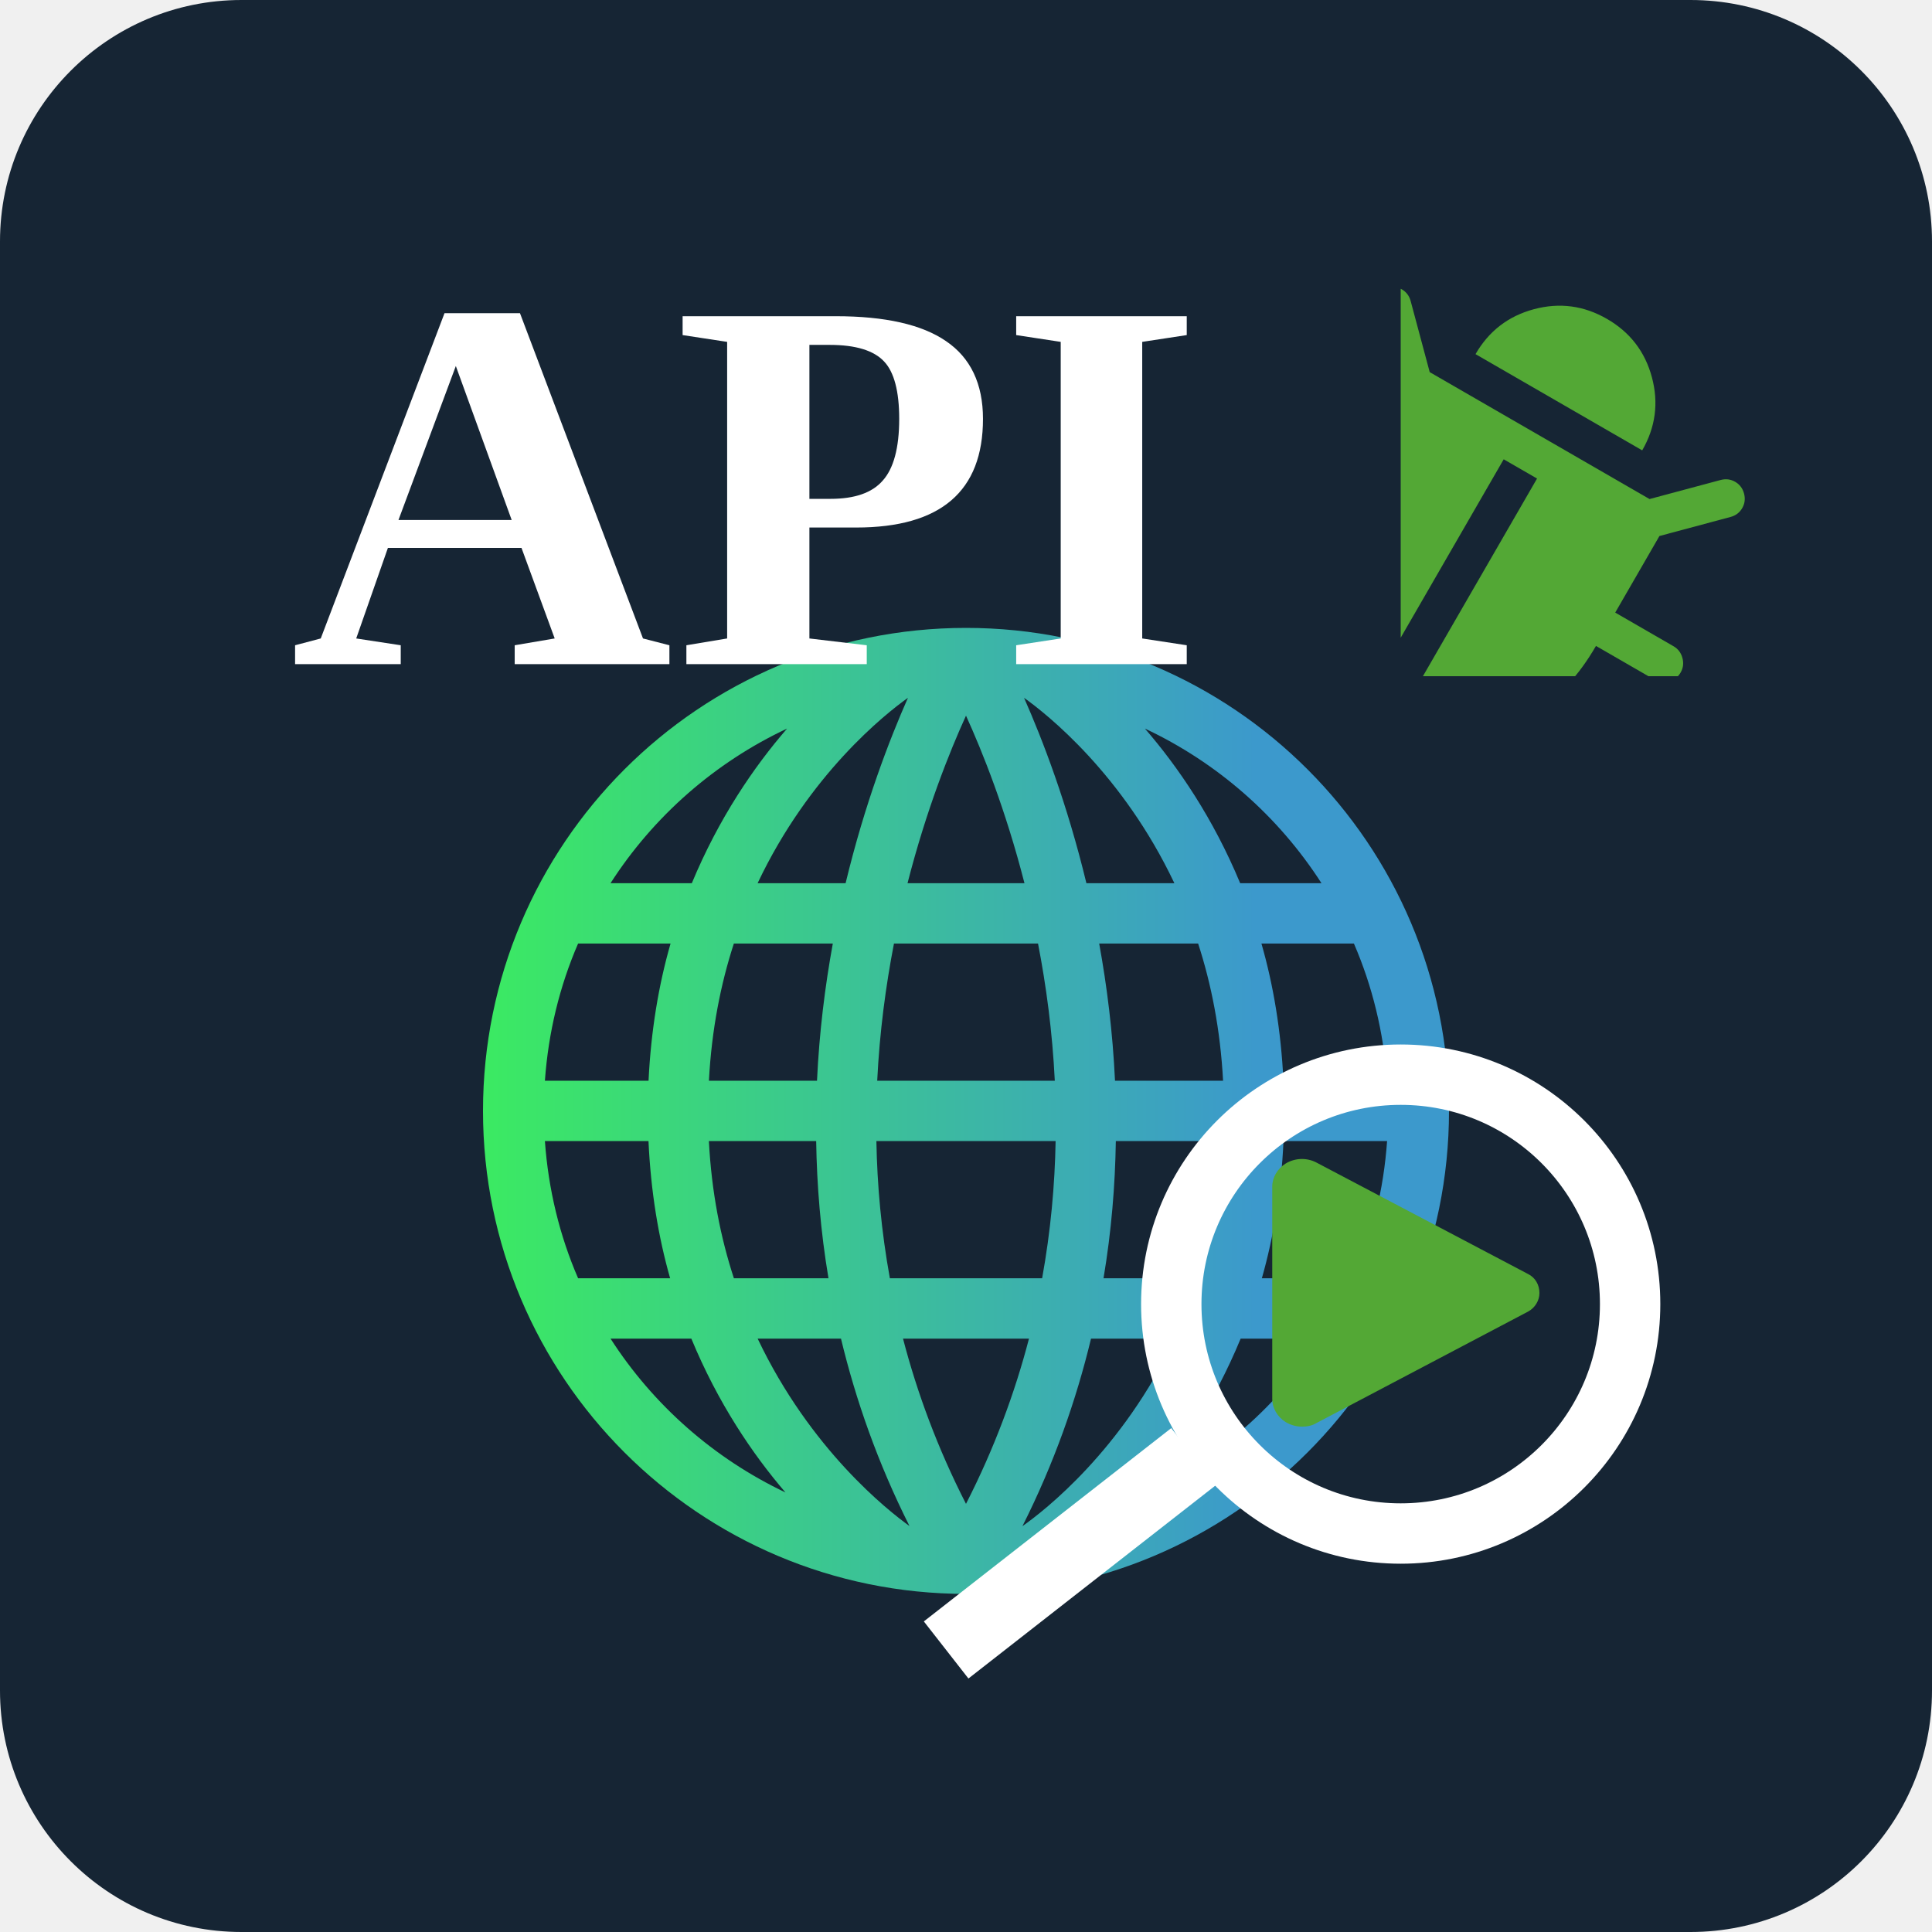
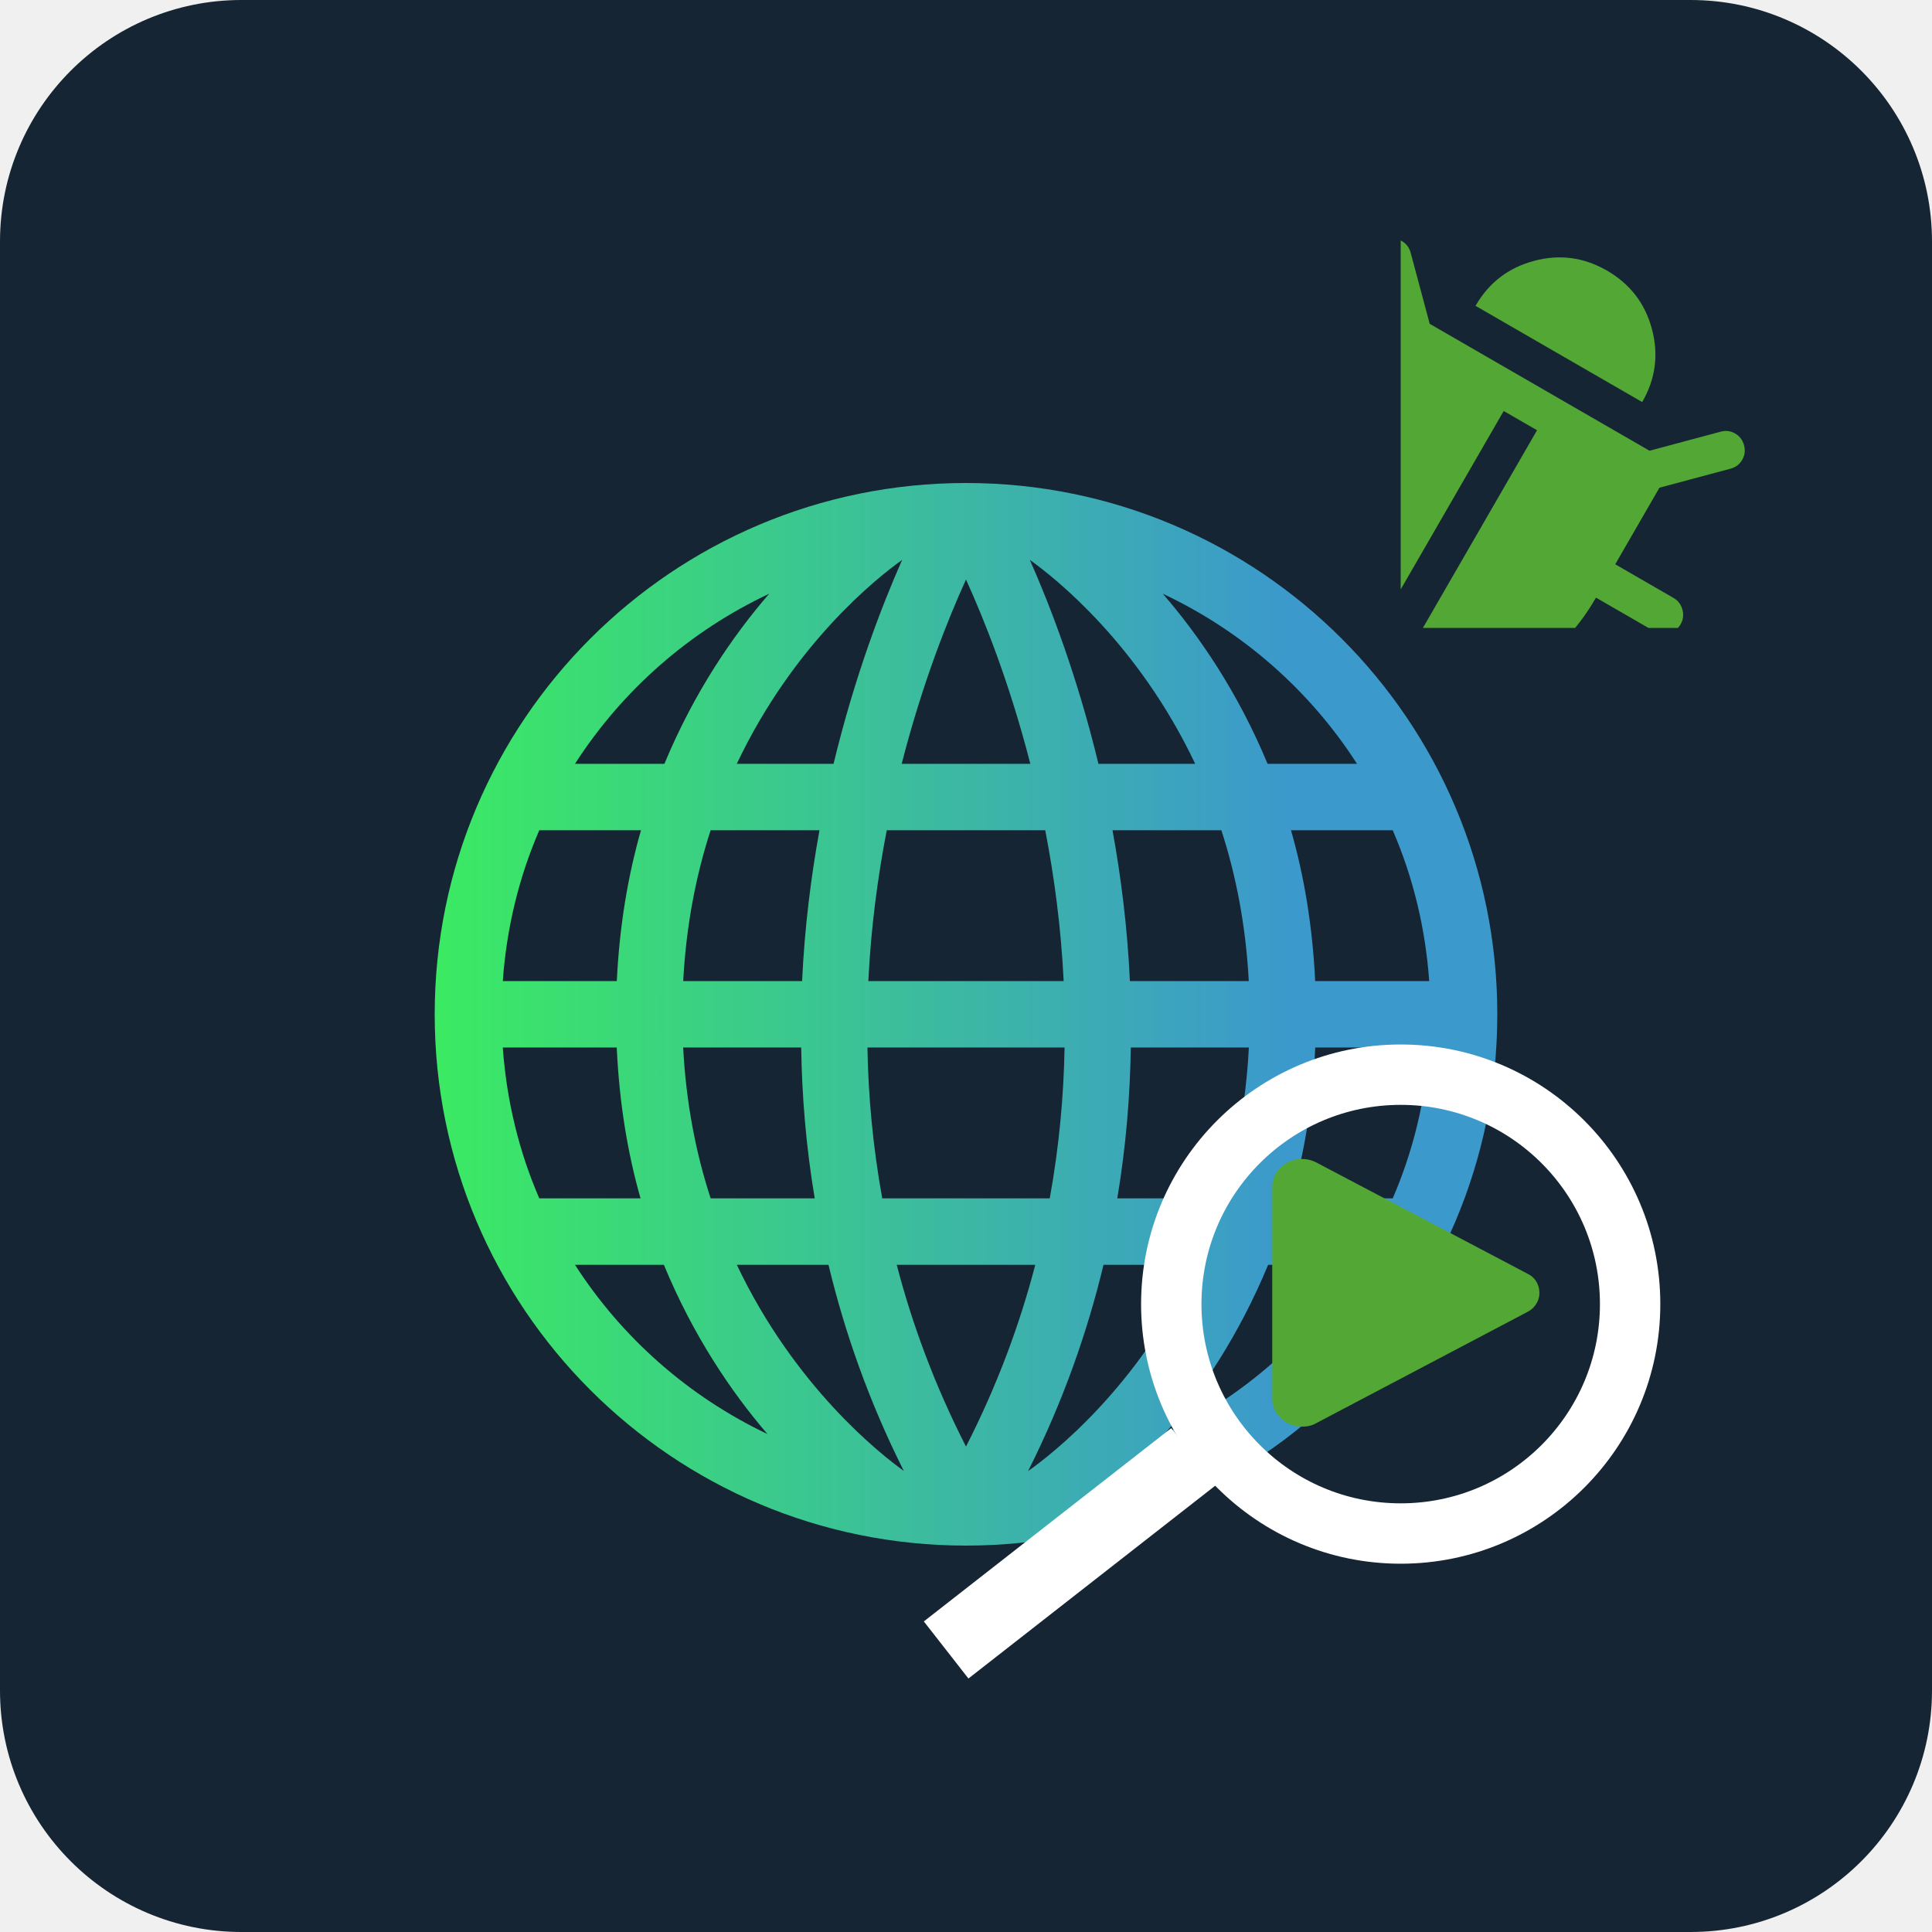
<svg xmlns="http://www.w3.org/2000/svg" width="40" height="40" viewBox="0 0 40 40" fill="none">
  <rect width="40" height="40" fill="#162534" rx="5" />
  <defs>
    <linearGradient id="paint_linear" gradientUnits="userSpaceOnUse">
      <stop offset="0" stop-color="#3BEA62" />
      <stop offset="0.8" stop-color="#3C99CC" />
    </linearGradient>
  </defs>
-   <svg x="10" y="13" height="20" width="20" viewBox="0 0 490 490">
+   <svg x="9" y="10" height="22" width="22" viewBox="0 0 490 490">
    <path fill="url(#paint_linear)" d="M245,0C109.69,0,0,109.69,0,245s109.69,245,245,245s245-109.69,245-245S380.31,0,245,0z M31.401,260.313h52.542  c1.169,25.423,5.011,48.683,10.978,69.572H48.232C38.883,308.299,33.148,284.858,31.401,260.313z M320.58,229.688  c-1.152-24.613-4.07-47.927-8.02-69.572h50.192c6.681,20.544,11.267,43.71,12.65,69.572H320.58z M206.38,329.885  c-4.322-23.863-6.443-47.156-6.836-69.572h90.913c-0.392,22.416-2.514,45.709-6.837,69.572H206.38z M276.948,360.51  c-7.18,27.563-17.573,55.66-31.951,83.818c-14.376-28.158-24.767-56.255-31.946-83.818H276.948z M199.961,229.688  c1.213-24.754,4.343-48.08,8.499-69.572h73.08c4.157,21.492,7.286,44.818,8.5,69.572H199.961z M215.342,129.492  c9.57-37.359,21.394-66.835,29.656-84.983c8.263,18.148,20.088,47.624,29.66,84.983H215.342z M306.07,129.492  c-9.77-40.487-22.315-73.01-31.627-94.03c11.573,8.235,50.022,38.673,76.25,94.03H306.07z M215.553,35.46  c-9.312,21.02-21.855,53.544-31.624,94.032h-44.628C165.532,74.13,203.984,43.692,215.553,35.46z M177.44,160.117  c-3.95,21.645-6.867,44.959-8.019,69.572h-54.828c1.383-25.861,5.968-49.028,12.65-69.572H177.44z M83.976,229.688H31.401  c1.747-24.545,7.481-47.984,16.83-69.572h46.902C89.122,181.002,85.204,204.246,83.976,229.688z M114.577,260.313h54.424  c0.348,22.454,2.237,45.716,6.241,69.572h-47.983C120.521,309.288,115.92,286.115,114.577,260.313z M181.584,360.51  c7.512,31.183,18.67,63.054,34.744,95.053c-10.847-7.766-50.278-38.782-77.013-95.053H181.584z M273.635,455.632  c16.094-32.022,27.262-63.916,34.781-95.122h42.575C324.336,417.068,284.736,447.827,273.635,455.632z M314.759,329.885  c4.005-23.856,5.894-47.118,6.241-69.572h54.434c-1.317,25.849-5.844,49.016-12.483,69.572H314.759z M406.051,260.313h52.548  c-1.748,24.545-7.482,47.985-16.831,69.572h-46.694C401.041,308.996,404.882,285.736,406.051,260.313z M406.019,229.688  c-1.228-25.443-5.146-48.686-11.157-69.572h46.908c9.35,21.587,15.083,45.026,16.83,69.572H406.019z M425.309,129.492h-41.242  c-13.689-32.974-31.535-59.058-48.329-78.436C372.475,68.316,403.518,95.596,425.309,129.492z M154.252,51.06  c-16.792,19.378-34.636,45.461-48.324,78.432H64.691C86.48,95.598,117.52,68.321,154.252,51.06z M64.692,360.51h40.987  c13.482,32.637,31.076,58.634,47.752,78.034C117.059,421.262,86.318,394.148,64.692,360.51z M336.576,438.54  c16.672-19.398,34.263-45.395,47.742-78.03h40.99C403.684,394.146,372.945,421.258,336.576,438.54z" />
  </svg>
-   <svg x="29" y="4" width="10" height="10" fill="#53A835" viewBox="0 0 1024 1024">
+   <svg x="29" y="3" width="10" height="10" fill="#53A835" viewBox="0 0 1024 1024">
    <path transform="rotate(30)" d="M1022.065 583.401c0 11.056-4.035 20.62-12.112 28.697-8.078 8.078-17.64 12.118-28.69 12.118L838.446 624.216c0 72.691-14.235 134.32-42.719 184.899l132.615 133.263c8.077 8.066 12.118 17.635 12.118 28.69 0 11.051-4.035 20.615-12.118 28.691-7.653 8.066-17.21 12.107-28.69 12.107-11.475 0-21.04-4.041-28.69-12.107L744.718 874.153c-2.124 2.118-5.309 4.884-9.559 8.284-4.259 3.398-13.18 9.464-26.785 18.172-13.599 8.715-27.415 16.473-41.44 23.276-14.03 6.798-31.463 12.966-52.29 18.493-20.827 5.518-41.447 8.286-61.842 8.286L552.802 379.387l-81.612 0 0 571.277c-21.669 0-43.25-2.874-64.708-8.615-21.473-5.735-39.96-12.749-55.476-21.039-15.518-8.29-29.542-16.572-42.077-24.867-12.542-8.291-21.781-15.193-27.74-20.715l-9.559-8.932L154.951 998.48c-8.501 8.921-18.7 13.387-30.606 13.387-10.201 0-19.335-3.405-27.409-10.202-8.079-7.652-12.437-17.11-13.081-28.372-0.633-11.264 2.66-21.144 9.893-29.647l128.787-144.727c-24.65-48.465-36.98-106.699-36.98-174.71L42.739 624.208c-11.058 0-20.617-4.041-28.69-12.112-8.079-8.082-12.12-17.641-12.12-28.697 0-11.051 4.041-20.62 12.12-28.689 8.074-8.073 17.633-12.108 28.69-12.108l142.815 0L185.554 355.157l-110.302-110.302c-8.075-8.078-12.114-17.641-12.114-28.691 0-11.05 4.044-20.62 12.114-28.69 8.072-8.077 17.639-12.123 28.691-12.123 11.057 0 20.612 4.052 28.692 12.123l110.302 110.302 538.128 0 110.303-110.302c8.071-8.077 17.633-12.123 28.69-12.123 11.051 0 20.618 4.052 28.689 12.123 8.078 8.071 12.119 17.641 12.119 28.69 0 11.051-4.041 20.615-12.119 28.691l-110.302 110.302 0 187.448 142.816 0c11.056 0 20.619 4.035 28.69 12.114 8.077 8.07 12.118 17.639 12.118 28.683l0 0L1022.065 583.401 1022.065 583.401zM716.021 216.158 307.969 216.158c0-56.526 19.872-104.668 59.617-144.414 39.734-39.746 87.883-59.612 144.411-59.612 56.529 0 104.678 19.865 144.413 59.612C696.157 111.489 716.021 159.632 716.021 216.158L716.021 216.158 716.021 216.158 716.021 216.158z" />
  </svg>
-   <text x="6" y="13.75" fill="white" font-size="11px" font-weight="600">API</text>
  <g transform="translate(-3,2)">
    <svg x="27" y="19.75" height="10" width="10" viewBox="0 0 94 94">
      <path fill="#53A835" d="M71.8,43.5L30.6,21.8c-1.9-1-4.2-0.9-6,0.2c-1.6,1-2.6,2.7-2.6,4.5v41.3c0,1.8,1,3.5,2.6,4.5c1,0.6,2.1,0.9,3.2,0.9   c1,0,2-0.2,2.8-0.7l41.2-21.7c1.3-0.7,2.2-2.1,2.2-3.6C74,45.6,73.2,44.2,71.8,43.5z" />
    </svg>
    <circle fill="none" stroke="white" stroke-width="1.25" cx="32" cy="25" r="4.75" />
    <g transform="rotate(-38)">
      <rect fill="white" x="-2" y="38.5" width="6.5" height="1.5" />
    </g>
  </g>
</svg>
